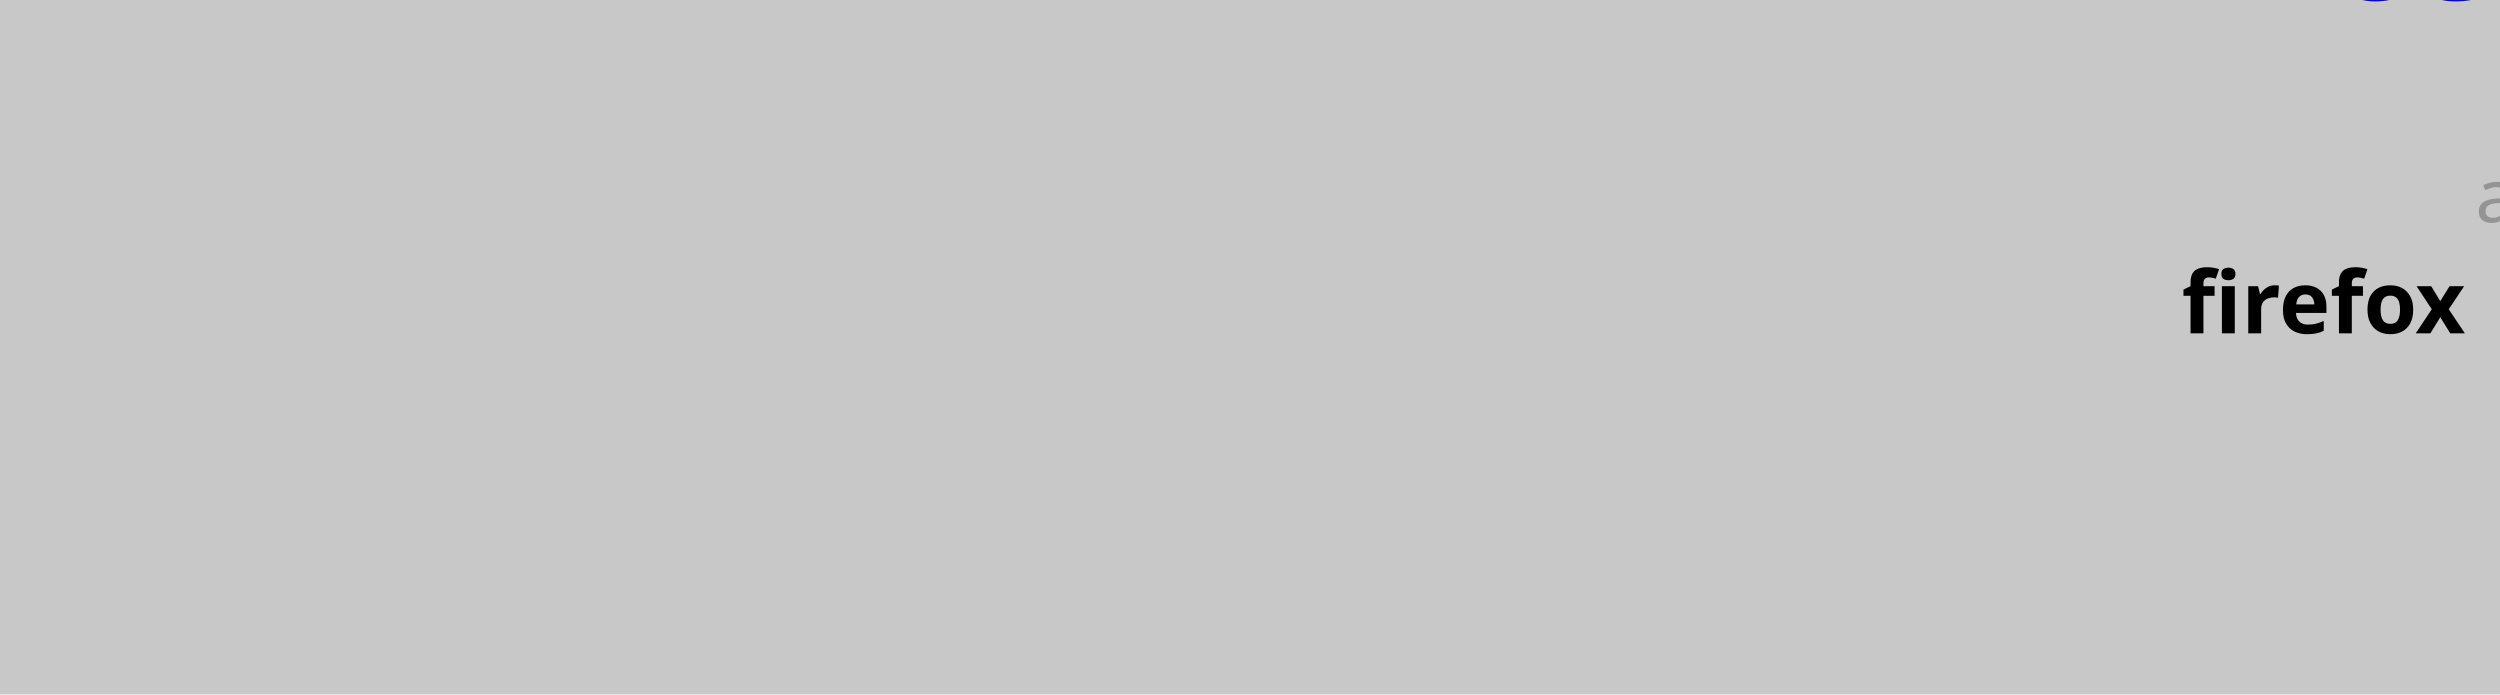
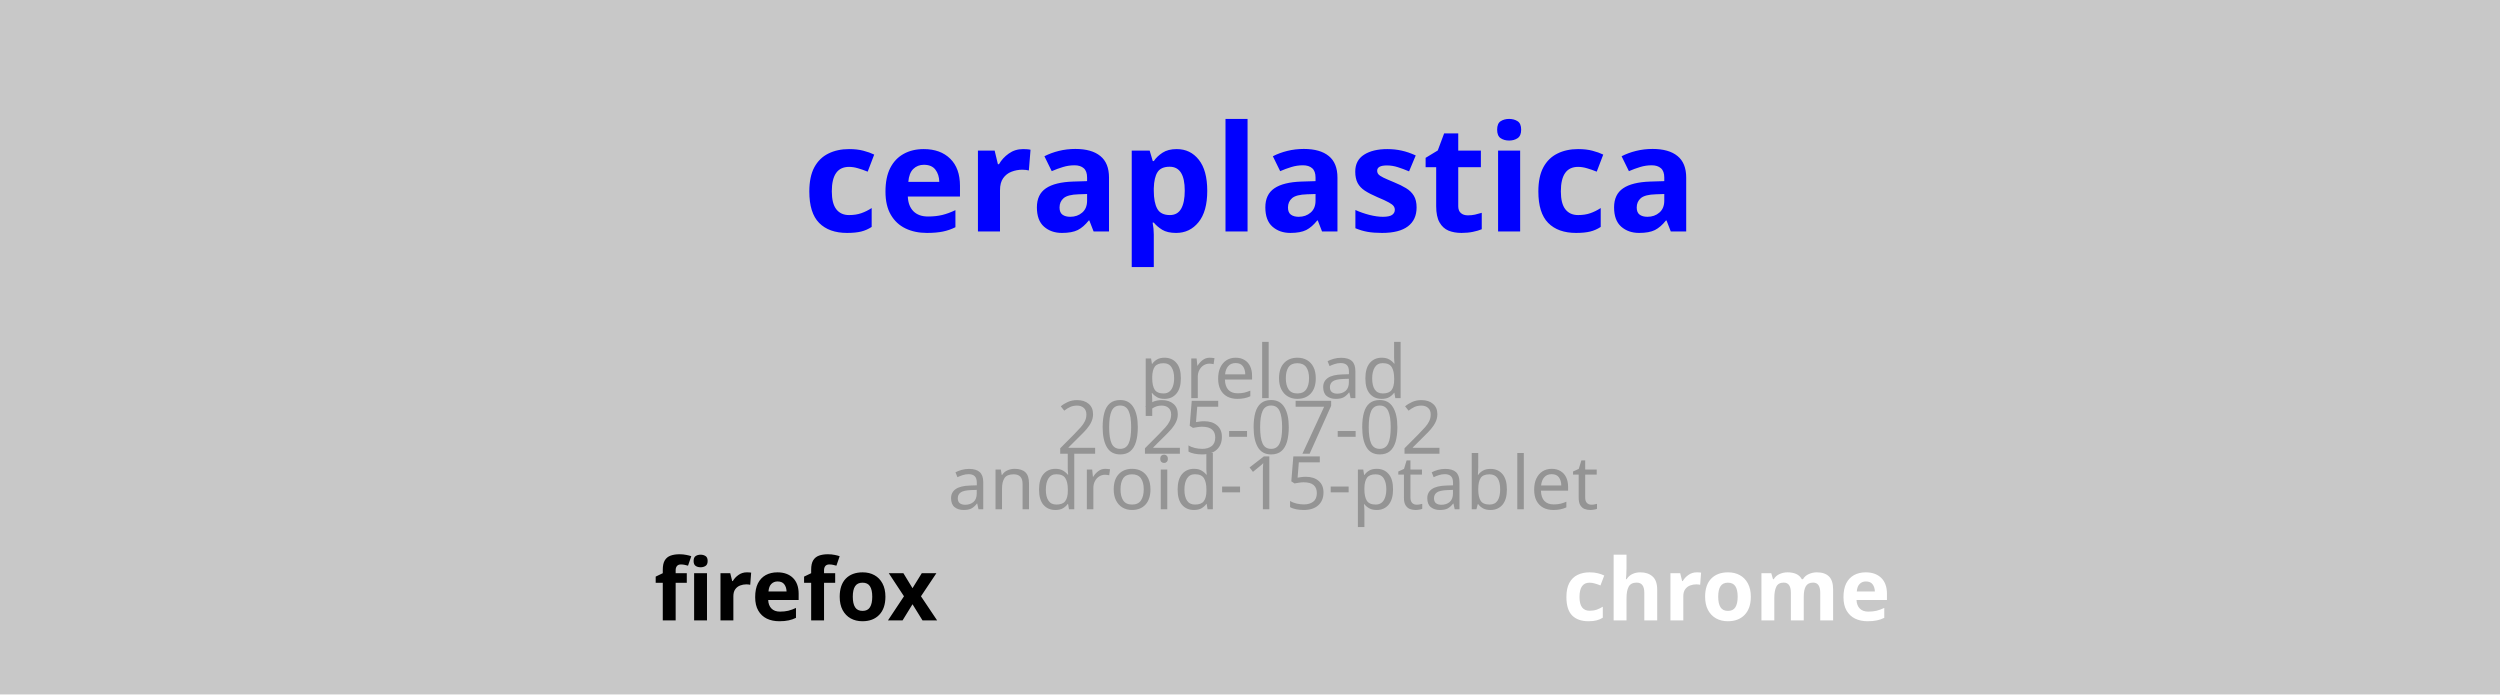
<svg xmlns="http://www.w3.org/2000/svg" version="1.1" id="svg2" xml:space="preserve" x="0px" y="0px" width="540px" height="150px" viewBox="0 0 540 150" enable-background="new 0 0 540 150">
  <g id="metadata">
    <rect x="0" y="0" width="540" height="150" style="fill:rgb(200,200,200); fill-opacity:1; stroke:rgb(200,200,200); stroke-opacity:0; stroke-width:0.5" />
    <a href="https://www.ceraplastica.com/">
-       <text x="600" y="0" font-family="Atkinson Hyperlegible" font-size="24pt" text-anchor="middle" text-align="center" font-weight="600" font-style="normal" style="fill:rgb(0,0,255); fill-opacity:1; stroke:rgb(255,255,255); stroke-opacity:0; stroke-width:0.5">ceraplastica</text>
+       <text x="270" y="50" font-family="Atkinson Hyperlegible" font-size="24pt" text-anchor="middle" text-align="center" font-weight="600" font-style="normal" style="fill:rgb(0,0,255); fill-opacity:1; stroke:rgb(255,255,255); stroke-opacity:0; stroke-width:0.5">ceraplastica</text>
    </a>
-     <text x="605" y="36" font-family="Atkinson Hyperlegible" font-size="12pt" text-anchor="middle" text-align="center" font-weight="400" font-style="normal" style="fill:rgb(148,148,148); fill-opacity:1; stroke:rgb(255,255,255); stroke-opacity:0; stroke-width:0.5">preload</text>
-     <text x="600" y="48" font-family="Atkinson Hyperlegible" font-size="12pt" text-anchor="middle" text-align="center" font-weight="500" font-style="normal" style="fill:rgb(148,148,148); fill-opacity:1; stroke:rgb(255,255,255); stroke-opacity:0; stroke-width:0.5">2025-07-02</text>
-     <text x="605" y="48" font-family="Atkinson Hyperlegible" font-size="12pt" text-anchor="middle" text-align="center" font-weight="500" font-style="normal" style="fill:rgb(148,148,148); fill-opacity:1; stroke:rgb(255,255,255); stroke-opacity:0; stroke-width:0.5">android-15-ptablet</text>
-     <text x="667.5" y="72" font-family="Atkinson Hyperlegible" font-size="14pt" text-anchor="start" text-align="left" font-weight="600" font-style="normal" style="fill:rgb(255,255,255); fill-opacity:1; stroke:rgb(0,0,0); stroke-opacity:0; stroke-width:0.5">chrome</text>
-     <text x="532.5" y="72" font-family="Atkinson Hyperlegible" font-size="14pt" text-anchor="end" text-align="right" font-weight="600" font-style="normal" style="fill:rgb(0,0,0); fill-opacity:1; stroke:rgb(0,0,0); stroke-opacity:0; stroke-width:0.5">firefox</text>
+     <text x="275" y="86" font-family="Atkinson Hyperlegible" font-size="12pt" text-anchor="middle" text-align="center" font-weight="400" font-style="normal" style="fill:rgb(148,148,148); fill-opacity:1; stroke:rgb(255,255,255); stroke-opacity:0; stroke-width:0.5">preload</text>
+     <text x="270" y="98" font-family="Atkinson Hyperlegible" font-size="12pt" text-anchor="middle" text-align="center" font-weight="500" font-style="normal" style="fill:rgb(148,148,148); fill-opacity:1; stroke:rgb(255,255,255); stroke-opacity:0; stroke-width:0.5">2025-07-02</text>
+     <text x="275" y="110" font-family="Atkinson Hyperlegible" font-size="12pt" text-anchor="middle" text-align="center" font-weight="500" font-style="normal" style="fill:rgb(148,148,148); fill-opacity:1; stroke:rgb(255,255,255); stroke-opacity:0; stroke-width:0.5">android-15-ptablet</text>
+     <text x="337.5" y="134" font-family="Atkinson Hyperlegible" font-size="14pt" text-anchor="start" text-align="left" font-weight="600" font-style="normal" style="fill:rgb(255,255,255); fill-opacity:1; stroke:rgb(0,0,0); stroke-opacity:0; stroke-width:0.5">chrome</text>
+     <text x="202.5" y="134" font-family="Atkinson Hyperlegible" font-size="14pt" text-anchor="end" text-align="right" font-weight="600" font-style="normal" style="fill:rgb(0,0,0); fill-opacity:1; stroke:rgb(0,0,0); stroke-opacity:0; stroke-width:0.5">firefox</text>
  </g>
</svg>
